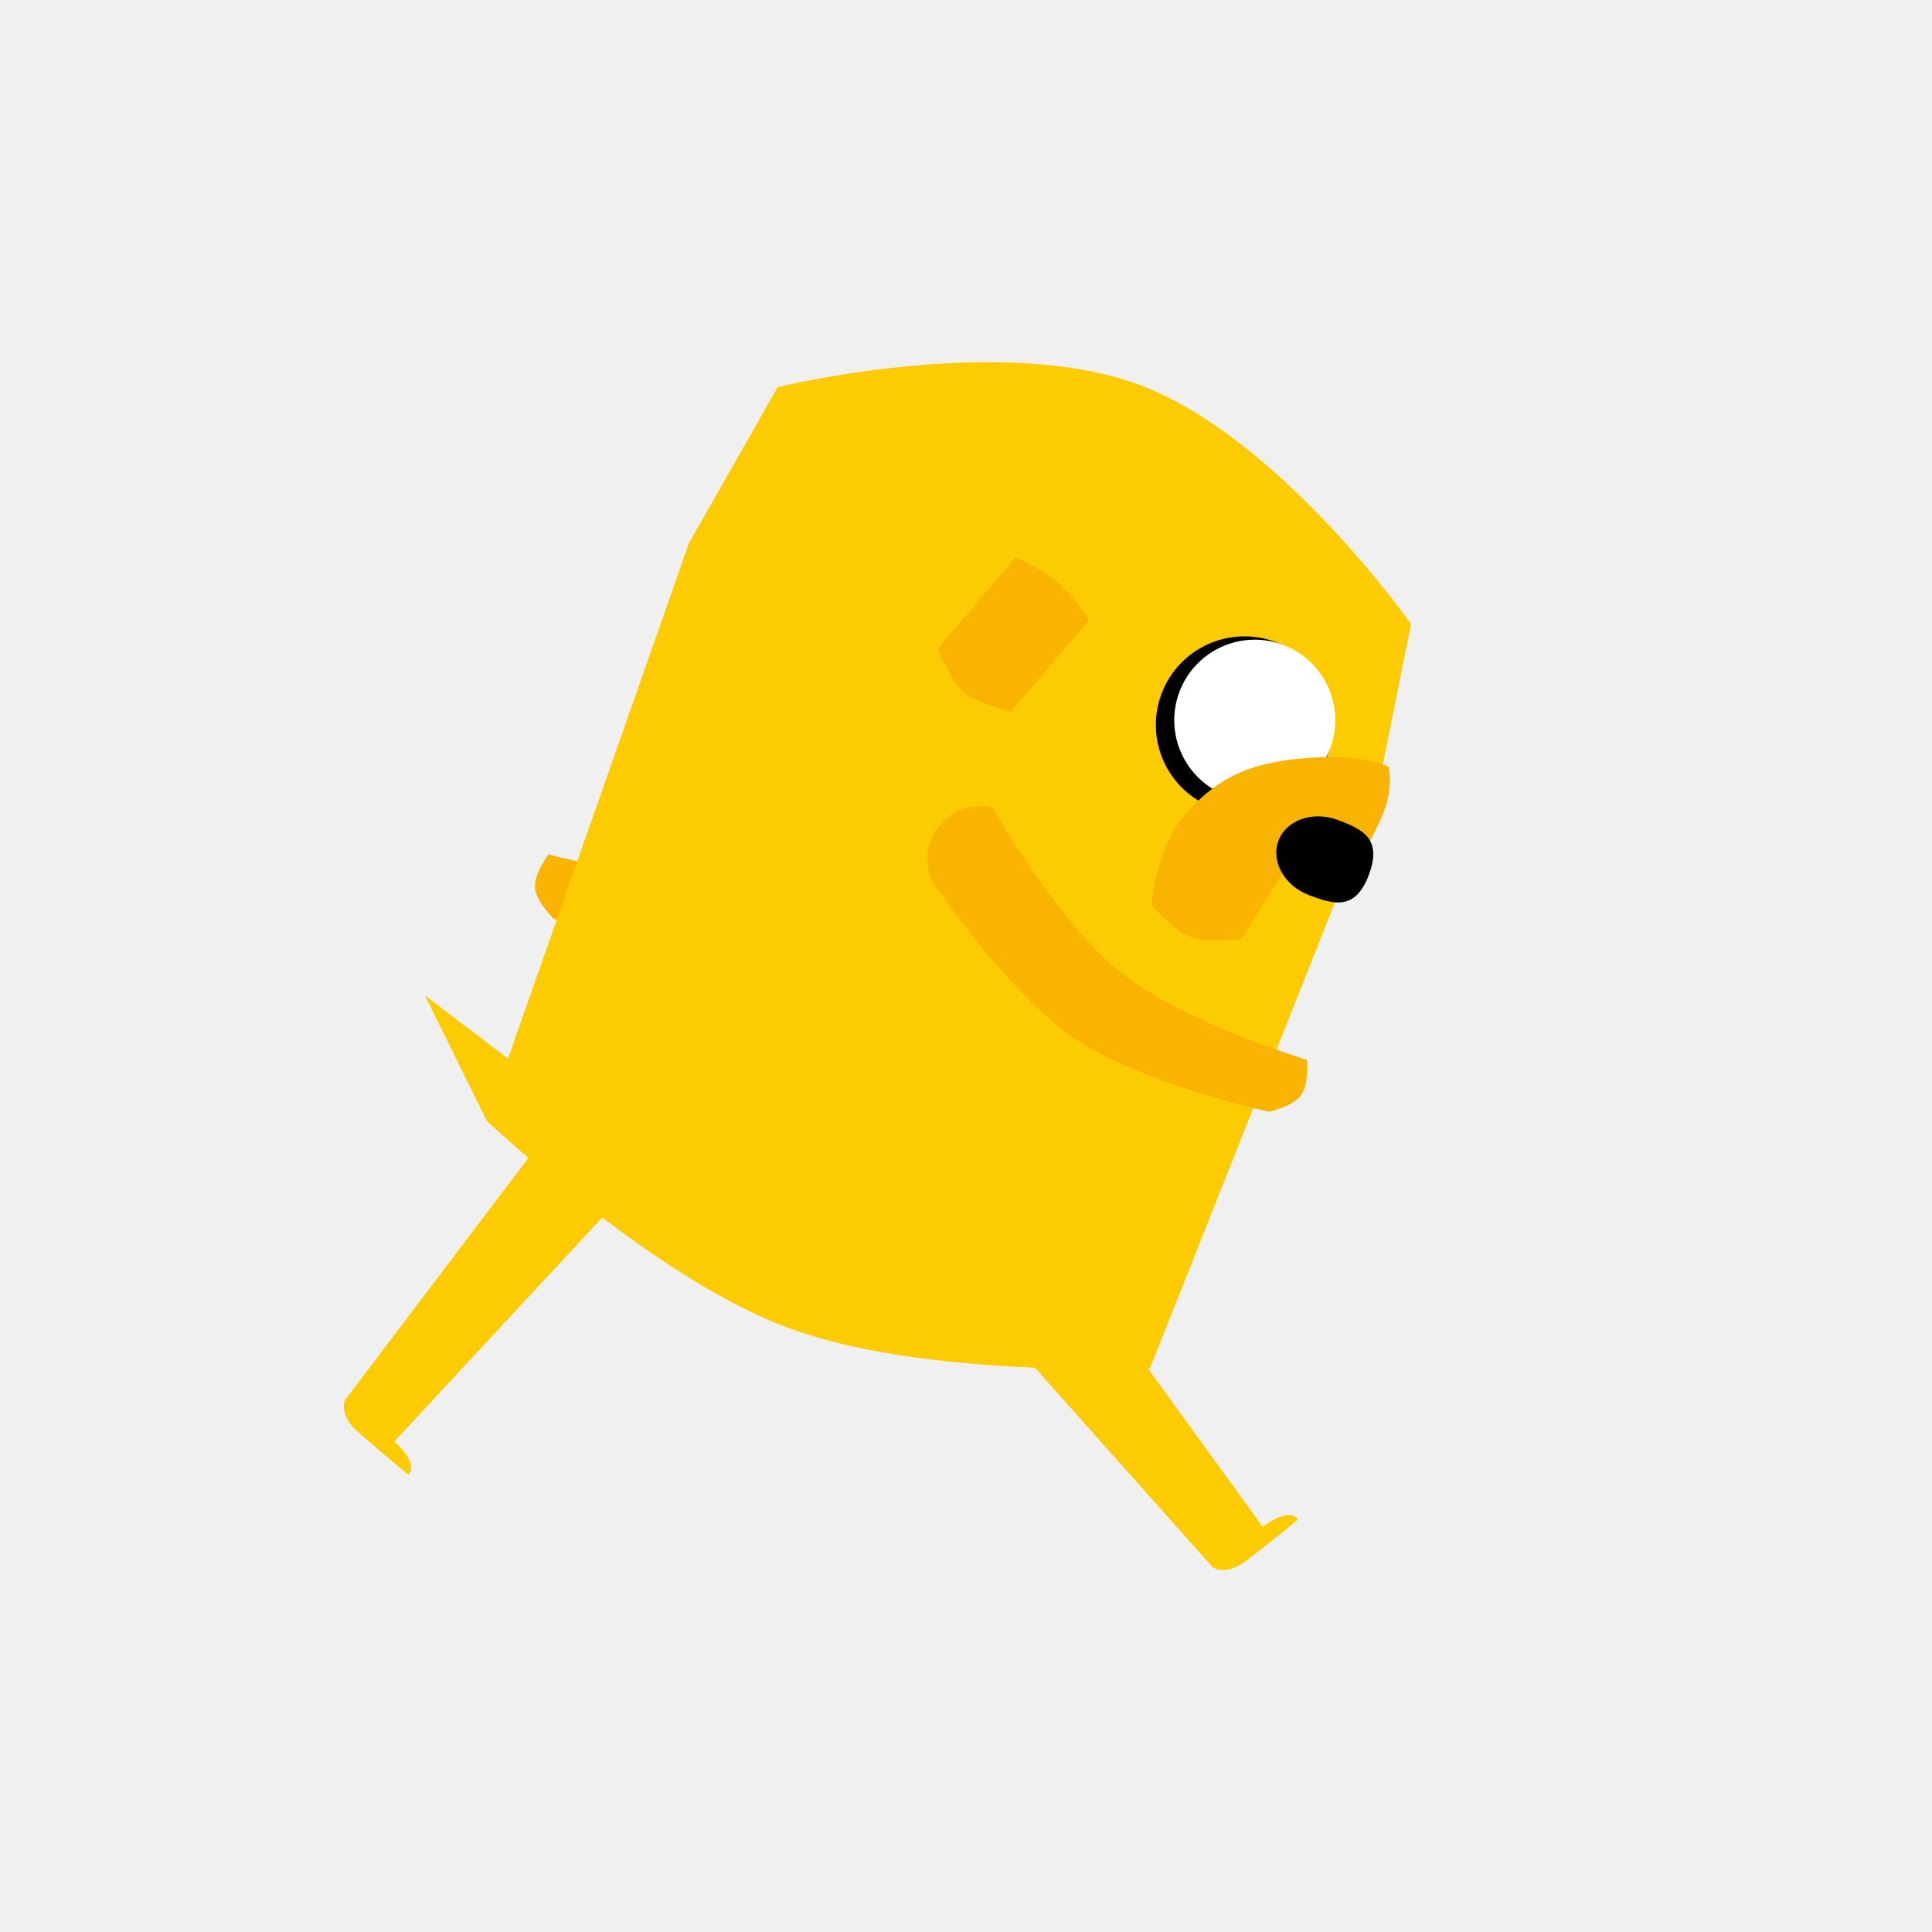
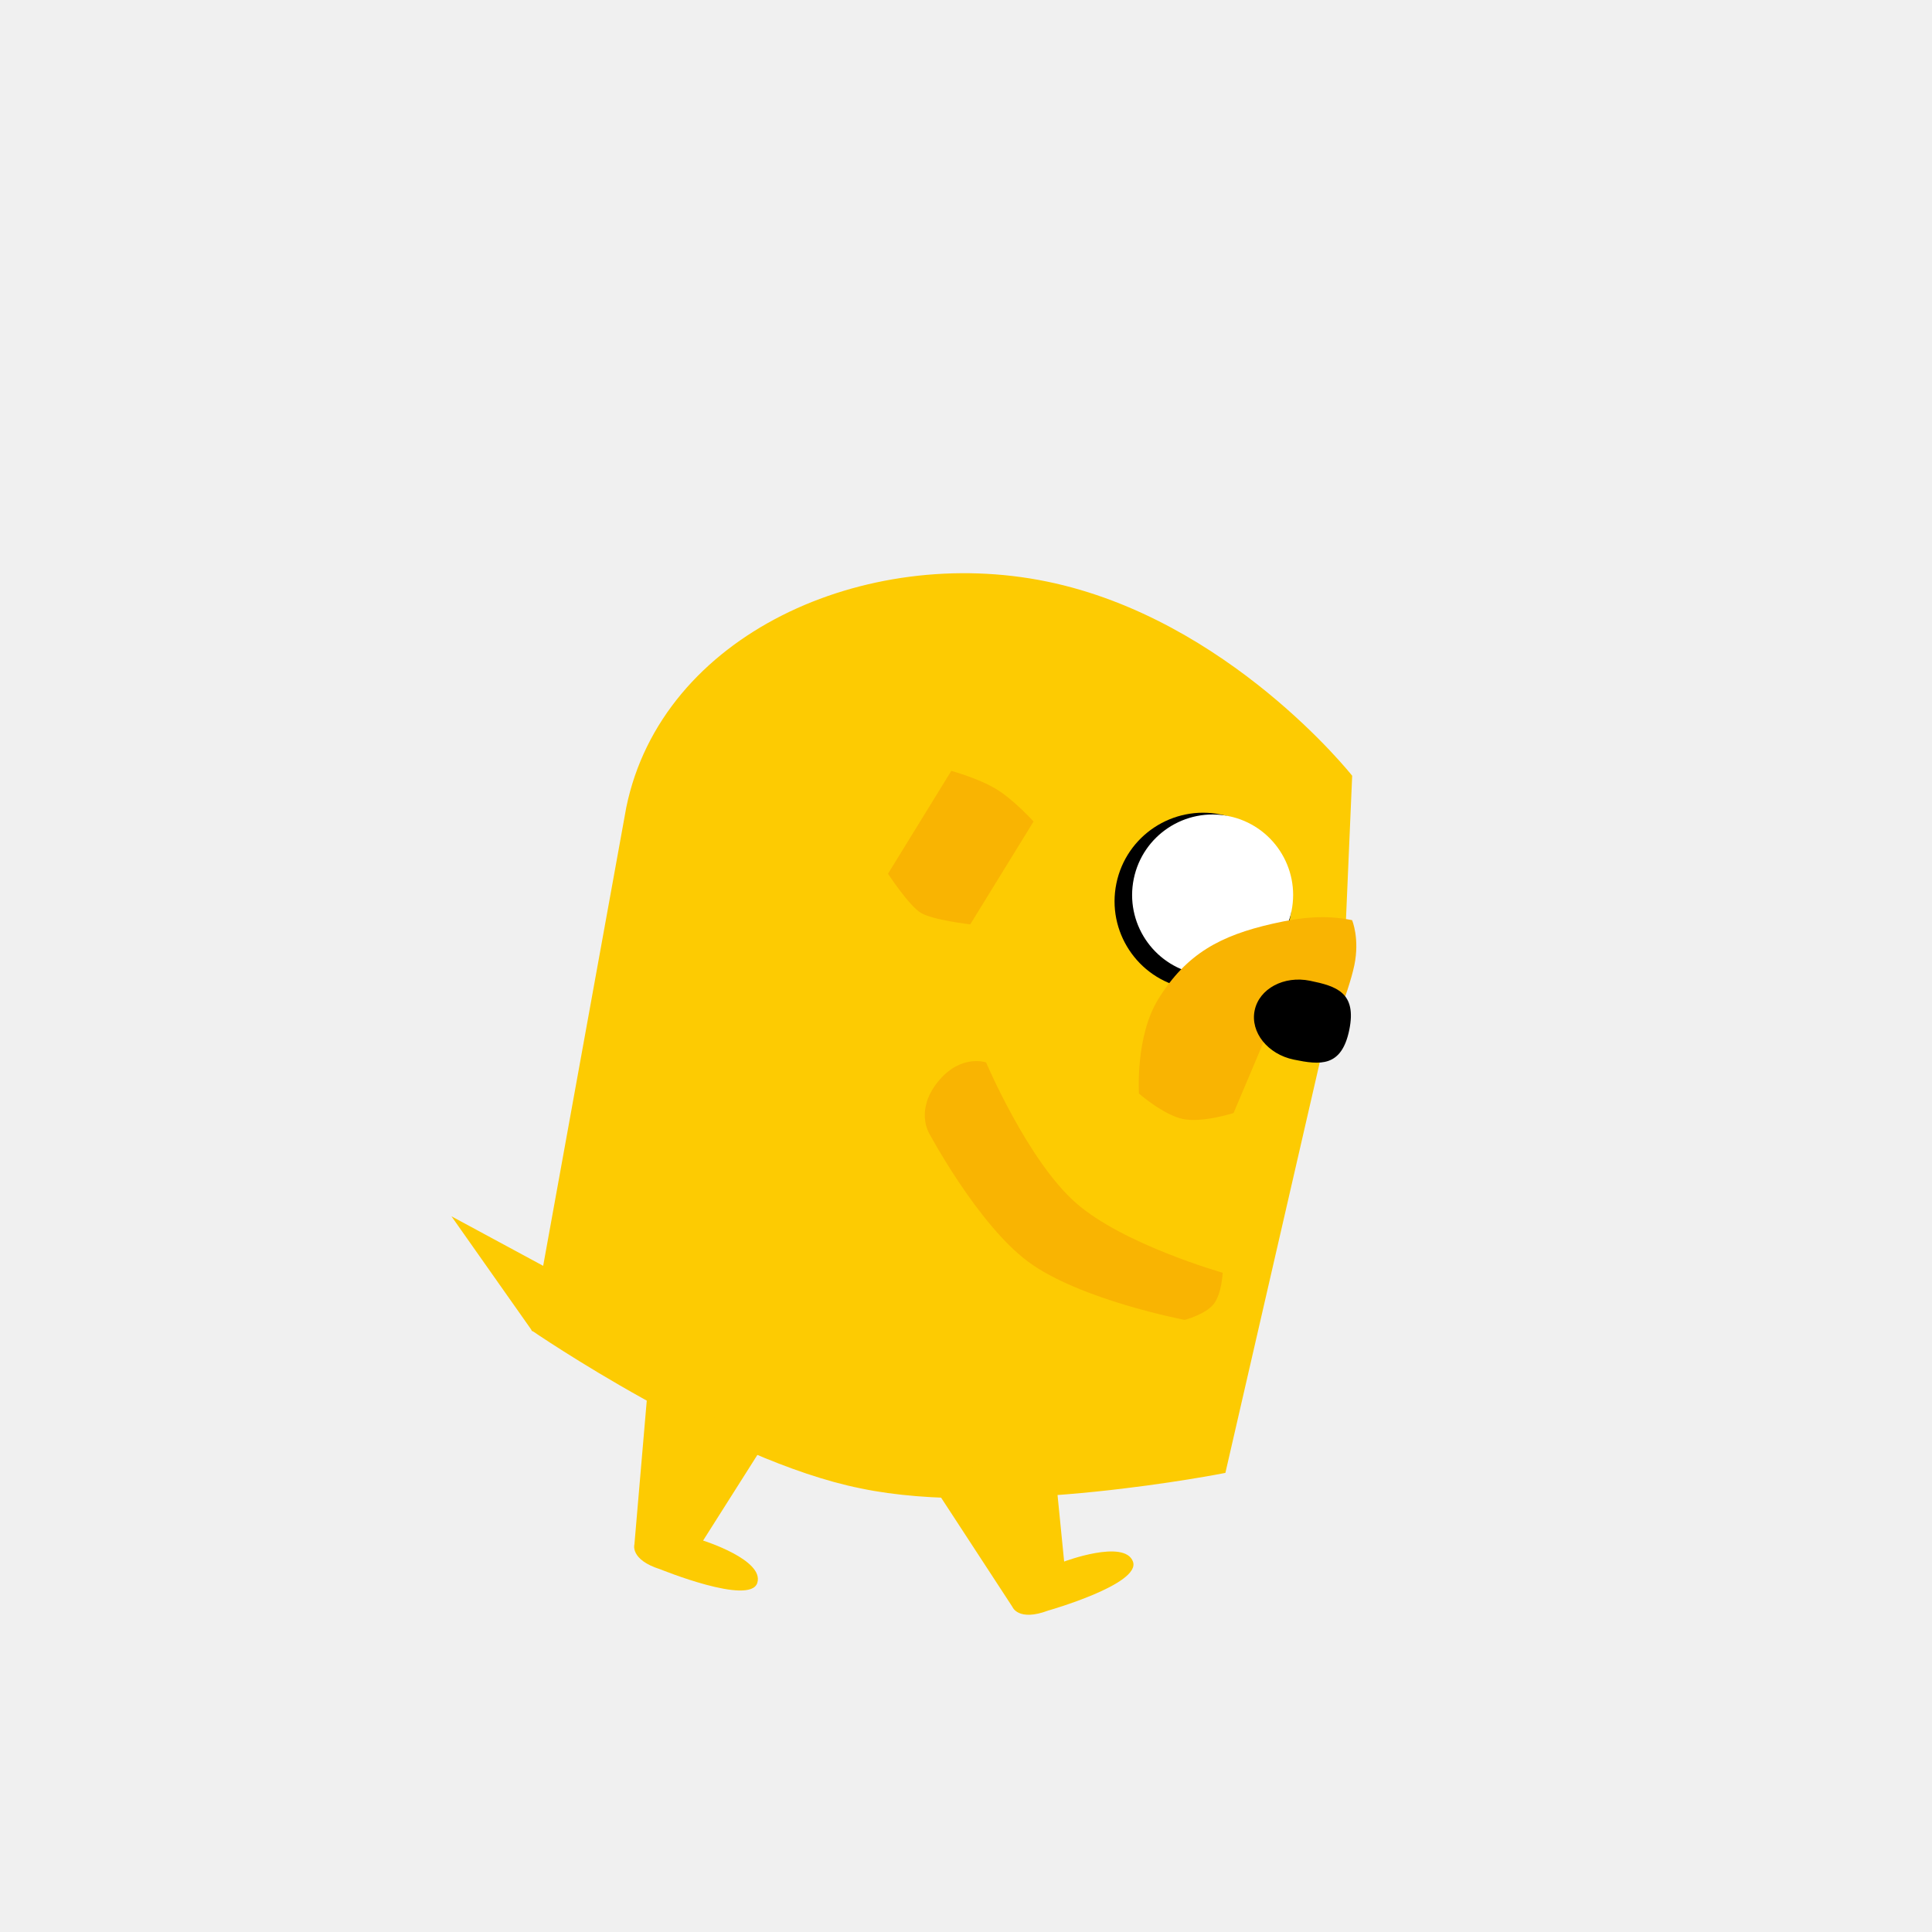
<svg xmlns="http://www.w3.org/2000/svg" width="120" height="120" viewBox="0 0 120 120" fill="none">
-   <path d="M34.38 57.054C34.38 57.054 33.297 56.007 33.23 55.137C33.163 54.266 34.074 53.066 34.074 53.066C34.074 53.066 41.782 55.159 46.728 54.601C51.766 54.032 58.923 50.153 58.923 50.153C58.923 50.153 60.964 50.596 61.148 52.991C61.332 55.386 59.383 56.136 59.383 56.136C59.383 56.136 52.086 59.382 47.112 59.586C42.047 59.794 34.38 57.054 34.38 57.054Z" fill="#F9B402" />
-   <path d="M70.777 23.906C62.082 20.655 48.305 24.045 48.305 24.045L42.796 33.728L30.207 69.591C30.207 69.591 40.576 79.392 48.888 82.448C57.166 85.595 71.421 85.001 71.421 85.001L85.45 49.678L87.645 38.755C87.645 38.755 79.472 27.157 70.777 23.906Z" fill="#FDCB02" />
-   <path d="M62.783 44.207C62.783 44.207 60.516 43.586 59.852 43.019C59.188 42.452 58.221 40.31 58.221 40.31L63.092 34.608C63.092 34.608 64.701 35.325 65.697 36.176C66.693 37.026 67.654 38.504 67.654 38.504L62.783 44.207Z" fill="#F9B402" />
-   <path d="M32.116 68.77C31.105 69.603 30.255 69.656 30.255 69.656L26.391 61.825L33.341 67.112C33.341 67.112 33.127 67.936 32.116 68.77Z" fill="#FDCB02" />
-   <circle cx="77.293" cy="45.026" r="5.5" transform="rotate(20.5015 77.293 45.0261)" fill="black" />
-   <circle cx="77.936" cy="44.733" r="5" transform="rotate(20.5015 77.9365 44.7329)" fill="white" />
-   <path d="M73.612 50.589C75.773 48.078 78.027 47.298 81.333 47.071C83.281 46.936 84.744 47.052 86.253 47.616C86.253 47.616 86.556 48.807 85.959 50.402C85.363 51.997 83.377 55.308 83.377 55.308L79.818 53.977L77.13 58.31C77.13 58.31 75.127 58.629 73.97 58.197C72.813 57.764 71.51 56.209 71.51 56.209C71.51 56.209 71.828 52.661 73.612 50.589Z" fill="#F9B402" />
-   <path d="M85.027 54.324C84.193 56.553 82.893 56.195 81.341 55.614C79.789 55.034 78.923 53.515 79.407 52.222C79.89 50.929 81.54 50.351 83.092 50.931C84.644 51.511 85.86 52.094 85.027 54.324Z" fill="black" />
-   <path d="M78.81 69.053C78.81 69.053 80.284 68.74 80.802 68.037C81.32 67.334 81.185 65.834 81.185 65.834C81.185 65.834 73.54 63.521 69.642 60.425C65.672 57.272 61.661 50.187 61.661 50.187C61.661 50.187 59.696 49.481 58.27 51.414C56.844 53.347 58.099 55.016 58.099 55.016C58.099 55.016 62.565 61.637 66.673 64.448C70.857 67.311 78.81 69.053 78.81 69.053Z" fill="#F9B402" />
-   <path d="M78.434 94.835L66.674 78.627L62 82.388L75.318 97.343C75.318 97.343 76.142 97.963 77.503 96.868C77.503 96.868 80.485 94.553 80.619 94.361C79.992 93.581 78.434 94.835 78.434 94.835Z" fill="#FDCB02" />
-   <path d="M24.492 89.535L38.114 74.857L33.517 71L21.428 86.964C21.428 86.964 20.979 87.893 22.317 89.015C22.317 89.015 25.166 91.492 25.381 91.586C26.024 90.82 24.492 89.535 24.492 89.535Z" fill="#FDCB02" />
+   <path d="M33.011 82.63C33.011 82.63 44.77 90.71 53.454 92.445C62.119 94.274 76.111 91.484 76.111 91.484L83.506 59.314L83.986 48.183C83.986 48.183 76.291 38.435 65.026 36.121C53.761 33.807 41.112 39.375 38.899 50.15L33.011 82.63Z" fill="#FDCB02" />
+   <path d="M60.265 57.413C60.265 57.413 57.93 57.15 57.186 56.693C56.443 56.235 55.156 54.269 55.156 54.269L59.087 47.881C59.087 47.881 60.788 48.342 61.904 49.028C63.019 49.715 64.196 51.026 64.196 51.026L60.265 57.413Z" fill="#F9B402" />
+   <path d="M34.77 81.523C33.9 82.502 33.068 82.686 33.068 82.686L28.041 75.547L35.724 79.696C35.724 79.696 35.64 80.544 34.77 81.523Z" fill="#FDCB02" />
+   <circle cx="74.728" cy="55.98" r="5.5" transform="rotate(11.6097 74.7278 55.9797)" fill="black" />
+   <circle cx="75.318" cy="55.59" r="5" transform="rotate(11.6097 75.3182 55.5905)" fill="white" />
+   <path d="M71.95 62.045C73.698 59.23 75.804 58.111 79.035 57.375C80.939 56.941 82.403 56.83 83.981 57.154C83.981 57.154 84.463 58.283 84.121 59.951C83.778 61.619 82.328 65.198 82.328 65.198L78.606 64.433L76.62 69.13C76.62 69.13 74.69 69.754 73.48 69.505C72.271 69.257 70.743 67.922 70.743 67.922C70.743 67.922 70.508 64.367 71.95 62.045Z" fill="#F9B402" />
+   <path d="M83.806 63.97C83.326 66.302 81.987 66.148 80.364 65.815C78.741 65.482 77.65 64.115 77.928 62.763C78.206 61.41 79.747 60.584 81.37 60.917C82.993 61.251 84.285 61.638 83.806 63.97Z" fill="black" />
+   <path d="M73.582 81.98C73.582 81.98 74.858 81.649 75.374 81.01C75.889 80.371 75.943 79.053 75.943 79.053C75.943 79.053 69.761 77.3 66.824 74.715C63.833 72.084 61.247 65.987 61.247 65.987C61.247 65.987 59.67 65.438 58.252 67.195C56.834 68.953 57.704 70.377 57.704 70.377C57.704 70.377 60.725 76.049 63.871 78.374C67.076 80.741 73.582 81.98 73.582 81.98Z" fill="#F9B402" />
+   <path d="M66.096 96.991L65.329 89.267L57.84 92.082L62.88 99.802C62.88 99.802 63.232 100.738 65.104 100.035C65.104 100.035 70.896 98.391 70.368 96.987C69.84 95.583 66.096 96.991 66.096 96.991Z" fill="#FDCB02" />
+   <path d="M43.671 95.687L47.826 89.131L40.194 86.733L39.405 95.919C39.405 95.919 39.105 96.873 41.014 97.472C41.014 97.472 46.588 99.747 47.037 98.316C47.487 96.885 43.671 95.687 43.671 95.687Z" fill="#FDCB02" />
</svg>
